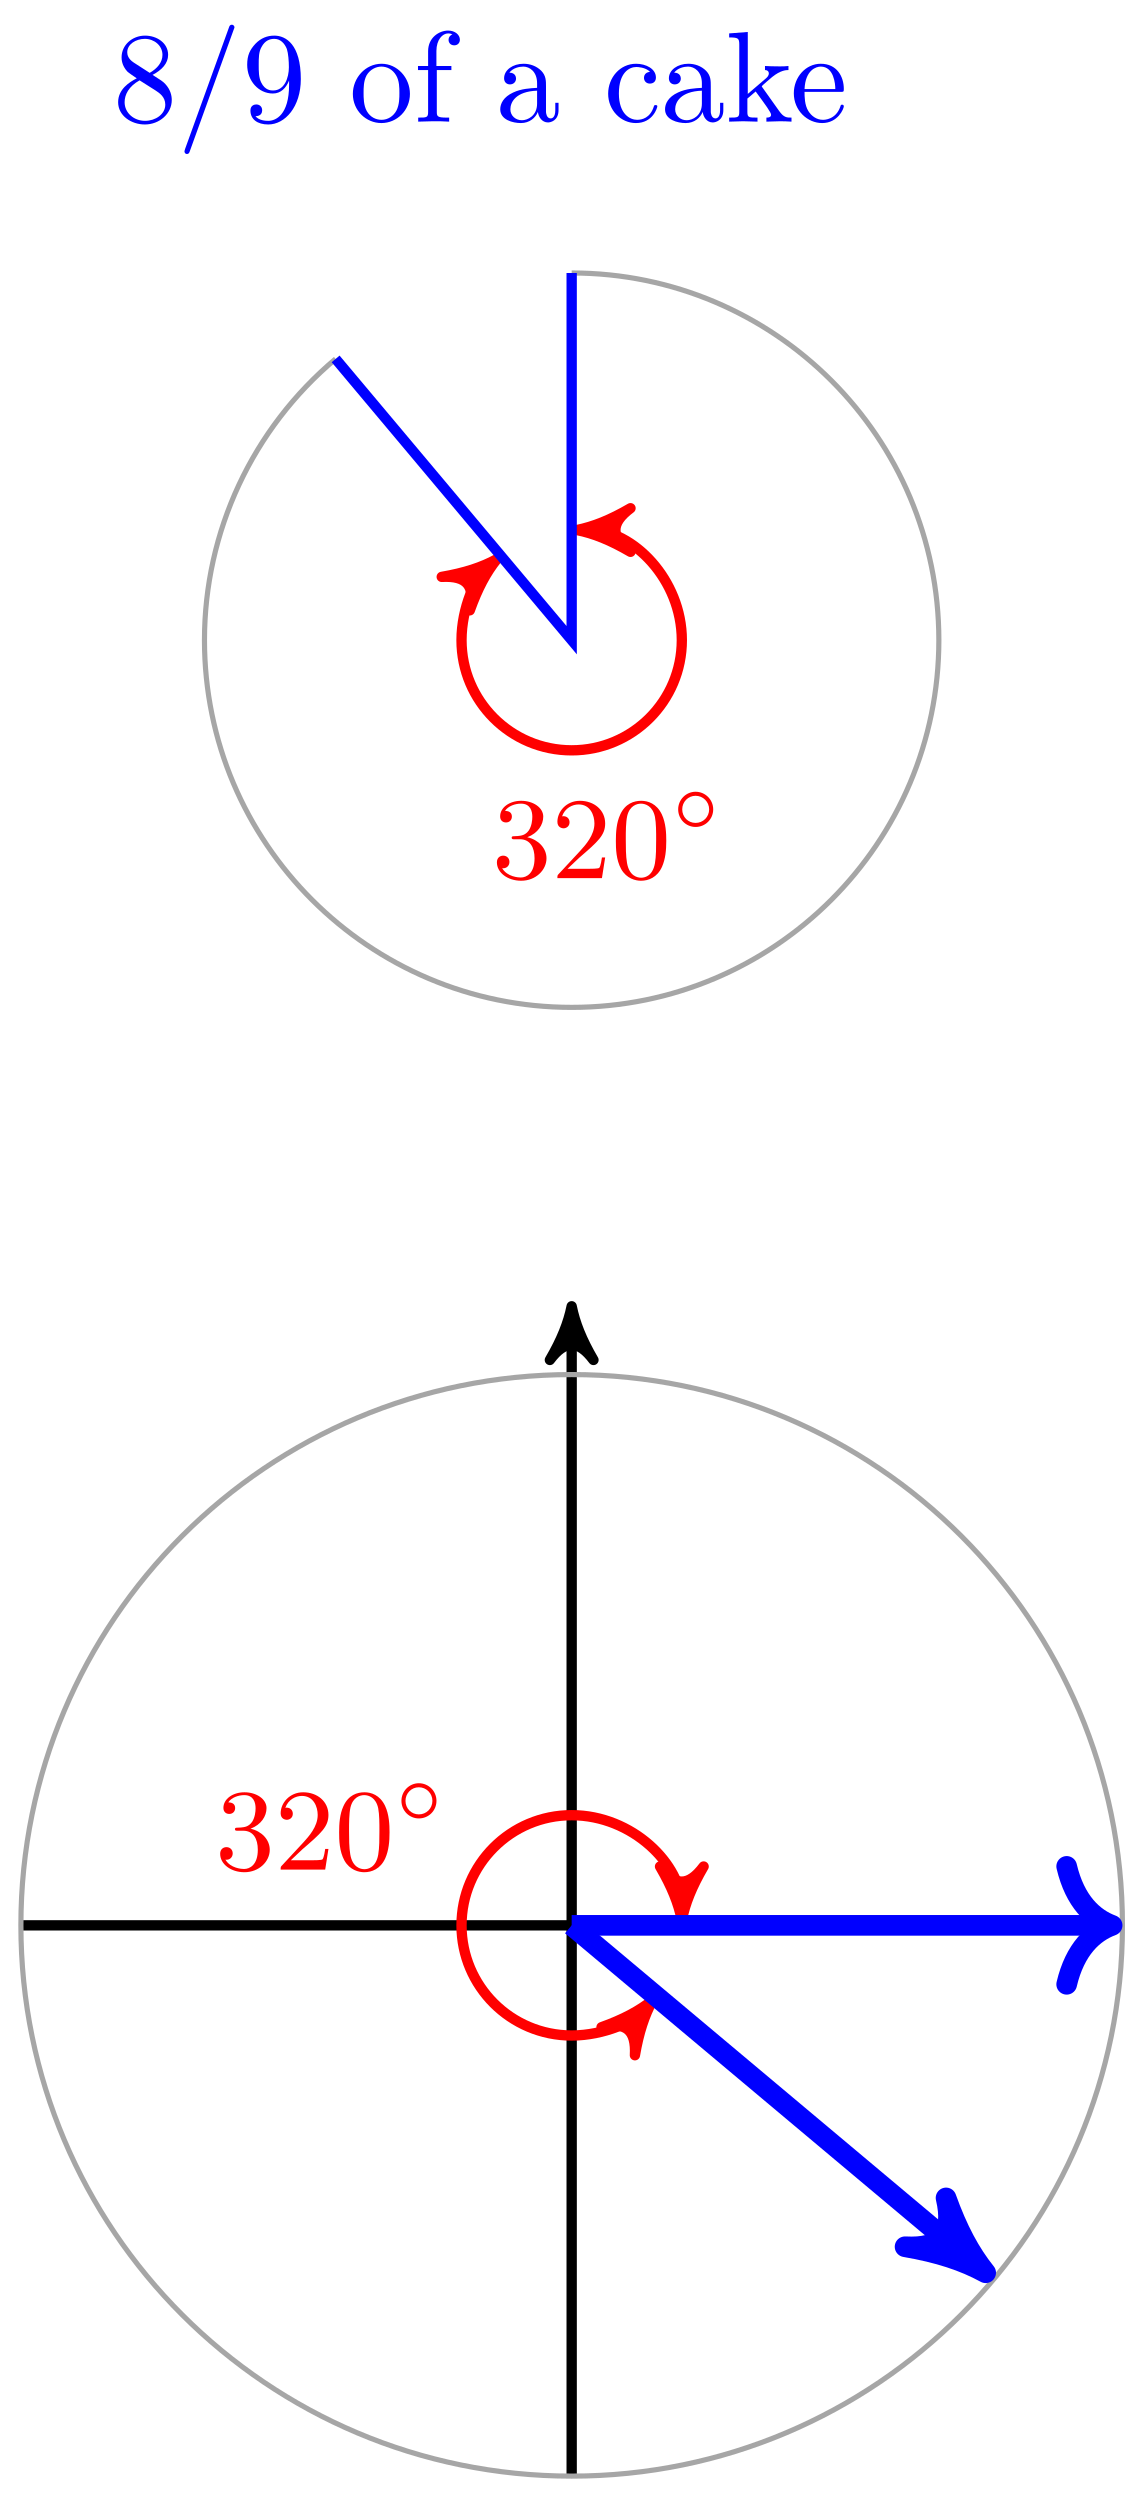
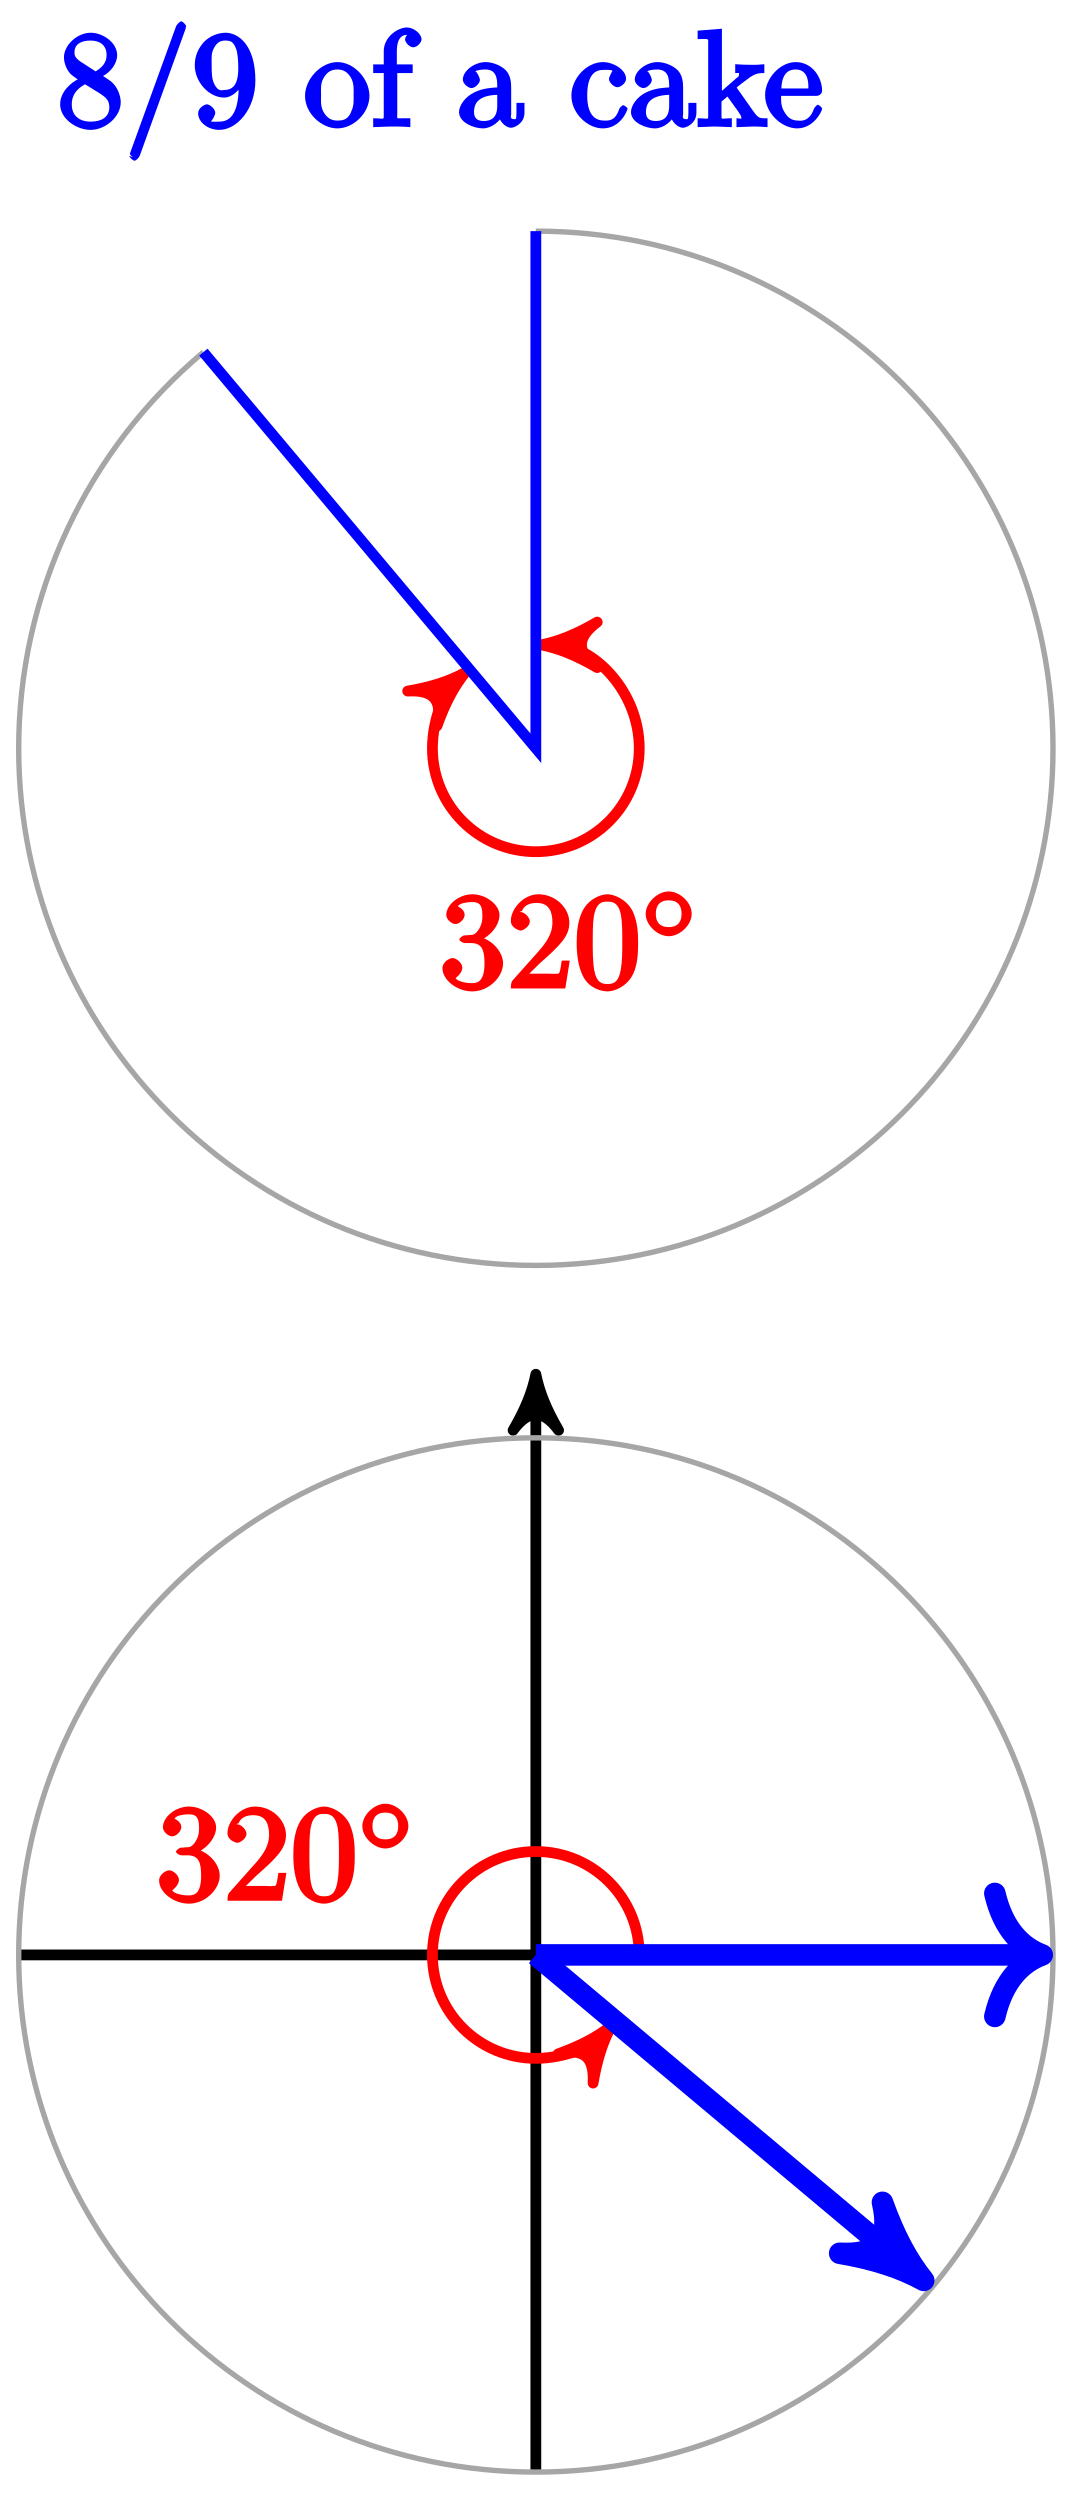
- <svg xmlns="http://www.w3.org/2000/svg" xmlns:xlink="http://www.w3.org/1999/xlink" width="88pt" height="193pt" viewBox="0 0 88 193" version="1.1">
+ <svg xmlns="http://www.w3.org/2000/svg" xmlns:xlink="http://www.w3.org/1999/xlink" width="80pt" height="185pt" viewBox="0 0 80 185" version="1.1">
  <defs>
    <g>
      <symbol overflow="visible" id="glyph0-0">
        <path style="stroke:none;" d="" />
      </symbol>
      <symbol overflow="visible" id="glyph0-1">
-         <path style="stroke:none;" d="M 2.734 -3.156 C 3.562 -3.469 3.969 -4.125 3.969 -4.75 C 3.969 -5.438 3.203 -5.969 2.266 -5.969 C 1.344 -5.969 0.641 -5.438 0.641 -4.766 C 0.641 -4.469 0.828 -4.297 1.094 -4.297 C 1.359 -4.297 1.547 -4.484 1.547 -4.75 C 1.547 -5.062 1.328 -5.188 1.016 -5.188 C 1.25 -5.562 1.797 -5.75 2.25 -5.75 C 2.984 -5.75 3.125 -5.156 3.125 -4.734 C 3.125 -4.469 3.078 -4.031 2.859 -3.688 C 2.578 -3.297 2.266 -3.281 2 -3.25 C 1.781 -3.234 1.766 -3.234 1.688 -3.234 C 1.609 -3.234 1.531 -3.219 1.531 -3.125 C 1.531 -3 1.609 -3 1.766 -3 L 2.172 -3 C 2.953 -3 3.297 -2.375 3.297 -1.531 C 3.297 -0.375 2.688 -0.047 2.234 -0.047 C 2.062 -0.047 1.188 -0.094 0.797 -0.766 C 1.109 -0.719 1.359 -0.938 1.359 -1.25 C 1.359 -1.547 1.141 -1.734 0.875 -1.734 C 0.656 -1.734 0.391 -1.594 0.391 -1.219 C 0.391 -0.422 1.219 0.203 2.266 0.203 C 3.375 0.203 4.219 -0.609 4.219 -1.531 C 4.219 -2.312 3.594 -2.969 2.734 -3.156 Z M 2.734 -3.156 " />
+         <path style="stroke:none;" d="M 2.891 -3.516 C 3.703 -3.781 4.453 -4.641 4.453 -5.422 C 4.453 -6.234 3.406 -6.969 2.453 -6.969 C 1.453 -6.969 0.516 -6.203 0.516 -5.438 C 0.516 -5.109 0.906 -4.766 1.203 -4.766 C 1.5 -4.766 1.875 -5.141 1.875 -5.438 C 1.875 -5.938 1.234 -6.094 1.391 -6.094 C 1.516 -6.312 2.047 -6.391 2.406 -6.391 C 2.828 -6.391 3.188 -6.328 3.188 -5.438 C 3.188 -5.312 3.219 -4.859 2.953 -4.422 C 2.656 -3.938 2.453 -3.953 2.203 -3.953 C 2.125 -3.938 1.891 -3.922 1.812 -3.922 C 1.734 -3.906 1.484 -3.734 1.484 -3.625 C 1.484 -3.516 1.734 -3.359 1.906 -3.359 L 2.344 -3.359 C 3.156 -3.359 3.344 -2.844 3.344 -1.859 C 3.344 -0.516 2.844 -0.391 2.406 -0.391 C 1.969 -0.391 1.344 -0.516 1.203 -0.766 C 1.219 -0.766 1.703 -1.141 1.703 -1.531 C 1.703 -1.891 1.266 -2.25 0.984 -2.25 C 0.734 -2.25 0.234 -1.938 0.234 -1.5 C 0.234 -0.594 1.344 0.219 2.438 0.219 C 3.656 0.219 4.719 -0.844 4.719 -1.859 C 4.719 -2.688 3.922 -3.625 2.891 -3.844 Z M 2.891 -3.516 " />
      </symbol>
      <symbol overflow="visible" id="glyph0-2">
-         <path style="stroke:none;" d="M 4.141 -1.594 L 3.891 -1.594 C 3.875 -1.469 3.797 -0.938 3.688 -0.797 C 3.625 -0.719 3.016 -0.719 2.828 -0.719 L 1.234 -0.719 L 2.125 -1.562 C 3.594 -2.828 4.141 -3.312 4.141 -4.219 C 4.141 -5.25 3.297 -5.969 2.188 -5.969 C 1.156 -5.969 0.453 -5.156 0.453 -4.344 C 0.453 -3.891 0.844 -3.844 0.922 -3.844 C 1.125 -3.844 1.391 -3.984 1.391 -4.312 C 1.391 -4.578 1.203 -4.781 0.922 -4.781 C 0.875 -4.781 0.859 -4.781 0.812 -4.766 C 1.031 -5.406 1.609 -5.688 2.094 -5.688 C 3 -5.688 3.312 -4.844 3.312 -4.219 C 3.312 -3.312 2.625 -2.562 2.203 -2.094 L 0.562 -0.328 C 0.453 -0.219 0.453 -0.203 0.453 0 L 3.891 0 Z M 4.141 -1.594 " />
+         <path style="stroke:none;" d="M 1.391 -0.812 L 2.438 -1.844 C 4 -3.219 4.641 -3.875 4.641 -4.859 C 4.641 -6 3.578 -6.969 2.359 -6.969 C 1.234 -6.969 0.312 -5.875 0.312 -5 C 0.312 -4.438 1 -4.281 1.031 -4.281 C 1.203 -4.281 1.719 -4.562 1.719 -4.969 C 1.719 -5.219 1.359 -5.656 1.016 -5.656 C 0.938 -5.656 0.922 -5.656 1.141 -5.734 C 1.281 -6.125 1.656 -6.328 2.234 -6.328 C 3.141 -6.328 3.391 -5.688 3.391 -4.859 C 3.391 -4.062 2.938 -3.406 2.391 -2.781 L 0.484 -0.641 C 0.375 -0.531 0.312 -0.406 0.312 0 L 4.344 0 L 4.672 -2.062 L 4.078 -2.062 C 4 -1.594 3.984 -1.281 3.875 -1.125 C 3.812 -1.047 3.281 -1.094 3.062 -1.094 L 1.266 -1.094 Z M 1.391 -0.812 " />
      </symbol>
      <symbol overflow="visible" id="glyph0-3">
-         <path style="stroke:none;" d="M 4.25 -2.875 C 4.25 -3.469 4.219 -4.25 3.906 -4.922 C 3.5 -5.766 2.828 -5.969 2.312 -5.969 C 1.766 -5.969 1.078 -5.766 0.688 -4.891 C 0.406 -4.281 0.359 -3.547 0.359 -2.875 C 0.359 -2.281 0.375 -1.422 0.766 -0.703 C 1.188 0.047 1.891 0.203 2.297 0.203 C 2.875 0.203 3.547 -0.047 3.922 -0.875 C 4.188 -1.484 4.25 -2.156 4.25 -2.875 Z M 2.312 -0.031 C 2.031 -0.031 1.391 -0.156 1.219 -1.172 C 1.125 -1.688 1.125 -2.469 1.125 -2.984 C 1.125 -3.594 1.125 -4.297 1.234 -4.797 C 1.422 -5.594 1.984 -5.75 2.297 -5.75 C 2.641 -5.75 3.203 -5.562 3.375 -4.734 C 3.469 -4.25 3.469 -3.547 3.469 -2.984 C 3.469 -2.422 3.469 -1.672 3.375 -1.141 C 3.188 -0.109 2.531 -0.031 2.312 -0.031 Z M 2.312 -0.031 " />
+         <path style="stroke:none;" d="M 4.75 -3.344 C 4.75 -4.141 4.703 -4.938 4.359 -5.688 C 3.891 -6.641 2.906 -6.969 2.5 -6.969 C 1.891 -6.969 0.984 -6.547 0.578 -5.609 C 0.266 -4.922 0.203 -4.141 0.203 -3.344 C 0.203 -2.609 0.297 -1.594 0.703 -0.844 C 1.141 -0.031 2 0.219 2.484 0.219 C 3.016 0.219 3.953 -0.156 4.391 -1.094 C 4.703 -1.781 4.75 -2.562 4.75 -3.344 Z M 2.484 -0.328 C 2.094 -0.328 1.672 -0.406 1.5 -1.359 C 1.391 -1.969 1.391 -2.875 1.391 -3.469 C 1.391 -4.109 1.391 -4.766 1.469 -5.297 C 1.656 -6.484 2.234 -6.422 2.484 -6.422 C 2.812 -6.422 3.297 -6.406 3.484 -5.406 C 3.578 -4.859 3.578 -4.094 3.578 -3.469 C 3.578 -2.719 3.578 -2.047 3.469 -1.406 C 3.312 -0.453 2.938 -0.328 2.484 -0.328 Z M 2.484 -0.328 " />
      </symbol>
      <symbol overflow="visible" id="glyph1-0">
        <path style="stroke:none;" d="" />
      </symbol>
      <symbol overflow="visible" id="glyph1-1">
-         <path style="stroke:none;" d="M 3.266 -1.5 C 3.266 -2.25 2.656 -2.859 1.906 -2.859 C 1.172 -2.859 0.562 -2.25 0.562 -1.5 C 0.562 -0.734 1.172 -0.141 1.906 -0.141 C 2.656 -0.141 3.266 -0.734 3.266 -1.5 Z M 1.906 -0.453 C 1.328 -0.453 0.875 -0.906 0.875 -1.5 C 0.875 -2.078 1.328 -2.547 1.906 -2.547 C 2.484 -2.547 2.953 -2.078 2.953 -1.5 C 2.953 -0.906 2.484 -0.453 1.906 -0.453 Z M 1.906 -0.453 " />
+         <path style="stroke:none;" d="M 3.734 -1.906 C 3.734 -2.75 2.859 -3.562 2.031 -3.562 C 1.203 -3.562 0.328 -2.719 0.328 -1.906 C 0.328 -1.062 1.219 -0.25 2.031 -0.25 C 2.875 -0.25 3.734 -1.094 3.734 -1.906 Z M 2.031 -0.922 C 1.375 -0.922 1.078 -1.281 1.078 -1.906 C 1.078 -2.547 1.391 -2.906 2.031 -2.906 C 2.688 -2.906 2.984 -2.531 2.984 -1.906 C 2.984 -1.266 2.672 -0.922 2.031 -0.922 Z M 2.031 -0.922 " />
      </symbol>
      <symbol overflow="visible" id="glyph2-0">
        <path style="stroke:none;" d="" />
      </symbol>
      <symbol overflow="visible" id="glyph2-1">
-         <path style="stroke:none;" d="M 4.562 -1.672 C 4.562 -2.031 4.453 -2.484 4.062 -2.906 C 3.875 -3.109 3.719 -3.203 3.078 -3.609 C 3.797 -3.984 4.281 -4.5 4.281 -5.156 C 4.281 -6.078 3.406 -6.641 2.5 -6.641 C 1.5 -6.641 0.688 -5.906 0.688 -4.969 C 0.688 -4.797 0.703 -4.344 1.125 -3.875 C 1.234 -3.766 1.609 -3.516 1.859 -3.344 C 1.281 -3.047 0.422 -2.5 0.422 -1.5 C 0.422 -0.453 1.438 0.219 2.484 0.219 C 3.609 0.219 4.562 -0.609 4.562 -1.672 Z M 3.844 -5.156 C 3.844 -4.578 3.453 -4.109 2.859 -3.766 L 1.625 -4.562 C 1.172 -4.859 1.125 -5.188 1.125 -5.359 C 1.125 -5.969 1.781 -6.391 2.484 -6.391 C 3.203 -6.391 3.844 -5.875 3.844 -5.156 Z M 4.062 -1.312 C 4.062 -0.578 3.312 -0.062 2.5 -0.062 C 1.641 -0.062 0.922 -0.672 0.922 -1.5 C 0.922 -2.078 1.234 -2.719 2.078 -3.188 L 3.312 -2.406 C 3.594 -2.219 4.062 -1.922 4.062 -1.312 Z M 4.062 -1.312 " />
+         <path style="stroke:none;" d="M 4.719 -1.828 C 4.719 -2.188 4.562 -2.766 4.188 -3.188 C 4 -3.391 3.844 -3.484 3.406 -3.766 C 3.922 -4.031 4.453 -4.656 4.453 -5.312 C 4.453 -6.234 3.406 -6.969 2.5 -6.969 C 1.5 -6.969 0.516 -6.062 0.516 -5.141 C 0.516 -4.953 0.578 -4.391 1 -3.922 C 1.109 -3.812 1.469 -3.562 1.531 -3.516 C 1.141 -3.328 0.234 -2.656 0.234 -1.672 C 0.234 -0.609 1.438 0.219 2.484 0.219 C 3.609 0.219 4.719 -0.766 4.719 -1.828 Z M 3.672 -5.312 C 3.672 -4.75 3.328 -4.391 2.859 -4.109 L 1.75 -4.828 C 1.281 -5.141 1.297 -5.359 1.297 -5.516 C 1.297 -6.125 1.781 -6.391 2.484 -6.391 C 3.203 -6.391 3.672 -6.031 3.672 -5.312 Z M 3.875 -1.469 C 3.875 -0.734 3.312 -0.391 2.5 -0.391 C 1.641 -0.391 1.094 -0.844 1.094 -1.672 C 1.094 -2.25 1.359 -2.766 2.078 -3.156 L 3.188 -2.469 C 3.453 -2.266 3.875 -2.078 3.875 -1.469 Z M 3.875 -1.469 " />
      </symbol>
      <symbol overflow="visible" id="glyph2-2">
-         <path style="stroke:none;" d="M 4.422 -7.281 C 4.422 -7.391 4.328 -7.484 4.219 -7.484 C 4.078 -7.484 4.031 -7.375 4 -7.281 L 0.609 2.109 C 0.562 2.25 0.562 2.297 0.562 2.297 C 0.562 2.406 0.641 2.5 0.75 2.5 C 0.891 2.5 0.938 2.391 0.969 2.297 L 4.359 -7.094 C 4.422 -7.234 4.422 -7.281 4.422 -7.281 Z M 4.422 -7.281 " />
+         <path style="stroke:none;" d="M 4.578 -7.438 C 4.578 -7.547 4.328 -7.812 4.219 -7.812 C 4.078 -7.812 3.859 -7.531 3.828 -7.438 L 0.422 1.953 C 0.375 2.078 0.672 2.25 0.672 2.25 L 0.375 2.141 C 0.375 2.25 0.641 2.5 0.75 2.5 C 0.891 2.5 1.109 2.234 1.141 2.141 L 4.531 -7.25 C 4.578 -7.391 4.531 -7.328 4.531 -7.328 Z M 4.578 -7.438 " />
      </symbol>
      <symbol overflow="visible" id="glyph2-3">
-         <path style="stroke:none;" d="M 4.562 -3.281 C 4.562 -5.969 3.406 -6.641 2.516 -6.641 C 1.969 -6.641 1.484 -6.453 1.062 -6.016 C 0.641 -5.562 0.422 -5.141 0.422 -4.391 C 0.422 -3.156 1.297 -2.172 2.406 -2.172 C 3.016 -2.172 3.422 -2.594 3.656 -3.172 L 3.656 -2.844 C 3.656 -0.516 2.625 -0.062 2.047 -0.062 C 1.875 -0.062 1.328 -0.078 1.062 -0.422 C 1.5 -0.422 1.578 -0.703 1.578 -0.875 C 1.578 -1.188 1.344 -1.328 1.125 -1.328 C 0.969 -1.328 0.672 -1.25 0.672 -0.859 C 0.672 -0.188 1.203 0.219 2.047 0.219 C 3.344 0.219 4.562 -1.141 4.562 -3.281 Z M 3.641 -4.203 C 3.641 -3.375 3.297 -2.406 2.422 -2.406 C 2.266 -2.406 1.797 -2.406 1.5 -3.031 C 1.312 -3.406 1.312 -3.891 1.312 -4.391 C 1.312 -4.922 1.312 -5.391 1.531 -5.766 C 1.797 -6.266 2.172 -6.391 2.516 -6.391 C 2.984 -6.391 3.312 -6.047 3.484 -5.609 C 3.594 -5.281 3.641 -4.656 3.641 -4.203 Z M 3.641 -4.203 " />
+         <path style="stroke:none;" d="M 4.719 -3.438 C 4.719 -6.125 3.406 -6.969 2.516 -6.969 C 1.969 -6.969 1.359 -6.734 0.922 -6.297 C 0.516 -5.844 0.234 -5.297 0.234 -4.562 C 0.234 -3.312 1.297 -2.172 2.406 -2.172 C 3.016 -2.172 3.594 -2.75 3.828 -3.328 L 3.484 -3.328 L 3.484 -3.016 C 3.484 -0.672 2.625 -0.391 2.047 -0.391 C 1.875 -0.391 1.453 -0.359 1.422 -0.422 C 1.5 -0.422 1.75 -0.875 1.75 -1.031 C 1.75 -1.344 1.344 -1.672 1.125 -1.672 C 0.969 -1.672 0.484 -1.406 0.484 -1.016 C 0.484 -0.344 1.203 0.219 2.047 0.219 C 3.344 0.219 4.719 -1.297 4.719 -3.438 Z M 3.453 -4.359 C 3.453 -3.531 3.297 -2.734 2.422 -2.734 C 2.266 -2.734 1.969 -2.562 1.672 -3.188 C 1.484 -3.562 1.484 -4.062 1.484 -4.547 C 1.484 -5.078 1.438 -5.438 1.641 -5.812 C 1.906 -6.312 2.172 -6.391 2.516 -6.391 C 2.984 -6.391 3.125 -6.203 3.297 -5.766 C 3.422 -5.438 3.453 -4.812 3.453 -4.359 Z M 3.453 -4.359 " />
      </symbol>
      <symbol overflow="visible" id="glyph2-4">
-         <path style="stroke:none;" d="M 4.688 -2.141 C 4.688 -3.406 3.703 -4.469 2.5 -4.469 C 1.25 -4.469 0.281 -3.375 0.281 -2.141 C 0.281 -0.844 1.312 0.109 2.484 0.109 C 3.688 0.109 4.688 -0.875 4.688 -2.141 Z M 3.875 -2.219 C 3.875 -1.859 3.875 -1.312 3.656 -0.875 C 3.422 -0.422 2.984 -0.141 2.5 -0.141 C 2.062 -0.141 1.625 -0.344 1.359 -0.812 C 1.109 -1.25 1.109 -1.859 1.109 -2.219 C 1.109 -2.609 1.109 -3.141 1.344 -3.578 C 1.609 -4.031 2.078 -4.25 2.484 -4.25 C 2.922 -4.25 3.344 -4.031 3.609 -3.594 C 3.875 -3.172 3.875 -2.594 3.875 -2.219 Z M 3.875 -2.219 " />
+         <path style="stroke:none;" d="M 4.859 -2.297 C 4.859 -3.562 3.703 -4.797 2.5 -4.797 C 1.25 -4.797 0.094 -3.531 0.094 -2.297 C 0.094 -1 1.312 0.109 2.484 0.109 C 3.688 0.109 4.859 -1.031 4.859 -2.297 Z M 3.688 -2.375 C 3.688 -2.016 3.734 -1.594 3.516 -1.156 L 3.469 -1.031 C 3.25 -0.594 2.984 -0.469 2.5 -0.469 C 2.062 -0.469 1.75 -0.625 1.469 -1.094 C 1.219 -1.531 1.281 -2.016 1.281 -2.375 C 1.281 -2.766 1.219 -3.188 1.469 -3.625 C 1.734 -4.094 2.078 -4.25 2.484 -4.25 C 2.922 -4.25 3.219 -4.078 3.484 -3.656 C 3.734 -3.219 3.688 -2.75 3.688 -2.375 Z M 3.688 -2.375 " />
      </symbol>
      <symbol overflow="visible" id="glyph2-5">
-         <path style="stroke:none;" d="M 3.562 -6.328 C 3.562 -6.703 3.188 -7.031 2.656 -7.031 C 1.969 -7.031 1.109 -6.5 1.109 -5.438 L 1.109 -4.297 L 0.328 -4.297 L 0.328 -3.984 L 1.109 -3.984 L 1.109 -0.75 C 1.109 -0.312 1 -0.312 0.344 -0.312 L 0.344 0 L 1.469 -0.031 C 1.875 -0.031 2.344 -0.031 2.734 0 L 2.734 -0.312 L 2.531 -0.312 C 1.797 -0.312 1.781 -0.422 1.781 -0.781 L 1.781 -3.984 L 2.906 -3.984 L 2.906 -4.297 L 1.75 -4.297 L 1.75 -5.453 C 1.75 -6.328 2.219 -6.812 2.656 -6.812 C 2.688 -6.812 2.844 -6.812 2.984 -6.734 C 2.875 -6.703 2.688 -6.562 2.688 -6.312 C 2.688 -6.094 2.844 -5.891 3.125 -5.891 C 3.406 -5.891 3.562 -6.094 3.562 -6.328 Z M 3.562 -6.328 " />
+         <path style="stroke:none;" d="M 3.734 -6.484 C 3.734 -6.859 3.188 -7.359 2.656 -7.359 C 1.969 -7.359 0.938 -6.656 0.938 -5.609 L 0.938 -4.625 L 0.156 -4.625 L 0.156 -3.984 L 0.938 -3.984 L 0.938 -0.922 C 0.938 -0.469 1 -0.641 0.156 -0.641 L 0.156 0.016 L 1.469 -0.031 C 1.875 -0.031 2.344 -0.031 2.906 0.016 L 2.906 -0.641 L 2.531 -0.641 C 1.797 -0.641 1.938 -0.578 1.938 -0.938 L 1.938 -3.984 L 3.078 -3.984 L 3.078 -4.625 L 1.906 -4.625 L 1.906 -5.609 C 1.906 -6.484 2.219 -6.812 2.656 -6.812 C 2.688 -6.812 2.844 -6.812 2.984 -6.734 L 2.984 -7.062 C 2.875 -7.031 2.516 -6.734 2.516 -6.484 C 2.516 -6.25 2.844 -5.891 3.125 -5.891 C 3.406 -5.891 3.734 -6.25 3.734 -6.484 Z M 3.734 -6.484 " />
      </symbol>
      <symbol overflow="visible" id="glyph2-6">
-         <path style="stroke:none;" d="M 4.812 -0.891 L 4.812 -1.453 L 4.562 -1.453 L 4.562 -0.891 C 4.562 -0.312 4.312 -0.25 4.203 -0.25 C 3.875 -0.25 3.844 -0.703 3.844 -0.75 L 3.844 -2.734 C 3.844 -3.156 3.844 -3.547 3.484 -3.922 C 3.094 -4.312 2.594 -4.469 2.109 -4.469 C 1.297 -4.469 0.609 -4 0.609 -3.344 C 0.609 -3.047 0.812 -2.875 1.062 -2.875 C 1.344 -2.875 1.531 -3.078 1.531 -3.328 C 1.531 -3.453 1.469 -3.781 1.016 -3.781 C 1.281 -4.141 1.781 -4.25 2.094 -4.25 C 2.578 -4.25 3.156 -3.859 3.156 -2.969 L 3.156 -2.609 C 2.641 -2.578 1.938 -2.547 1.312 -2.25 C 0.562 -1.906 0.312 -1.391 0.312 -0.953 C 0.312 -0.141 1.281 0.109 1.906 0.109 C 2.578 0.109 3.031 -0.297 3.219 -0.75 C 3.266 -0.359 3.531 0.062 4 0.062 C 4.203 0.062 4.812 -0.078 4.812 -0.891 Z M 3.156 -1.391 C 3.156 -0.453 2.438 -0.109 1.984 -0.109 C 1.5 -0.109 1.094 -0.453 1.094 -0.953 C 1.094 -1.5 1.5 -2.328 3.156 -2.391 Z M 3.156 -1.391 " />
+         <path style="stroke:none;" d="M 4.984 -1.047 L 4.984 -1.781 L 4.391 -1.781 L 4.391 -1.047 C 4.391 -0.469 4.312 -0.578 4.203 -0.578 C 3.875 -0.578 4 -0.859 4 -0.906 L 4 -2.906 C 4 -3.312 3.953 -3.828 3.594 -4.203 C 3.203 -4.578 2.594 -4.797 2.109 -4.797 C 1.297 -4.797 0.422 -4.156 0.422 -3.5 C 0.422 -3.203 0.812 -2.875 1.062 -2.875 C 1.344 -2.875 1.688 -3.234 1.688 -3.484 C 1.688 -3.609 1.469 -4.109 1.344 -4.109 C 1.406 -4.188 1.781 -4.25 2.094 -4.25 C 2.578 -4.25 2.969 -4.016 2.969 -3.125 L 2.969 -2.922 C 2.641 -2.906 1.938 -2.875 1.312 -2.578 C 0.562 -2.234 0.141 -1.547 0.141 -1.109 C 0.141 -0.297 1.281 0.109 1.906 0.109 C 2.578 0.109 3.203 -0.453 3.391 -0.922 L 3.047 -0.922 C 3.078 -0.516 3.531 0.062 4 0.062 C 4.203 0.062 4.984 -0.234 4.984 -1.047 Z M 2.969 -1.562 C 2.969 -0.609 2.438 -0.438 1.984 -0.438 C 1.5 -0.438 1.25 -0.625 1.25 -1.109 C 1.25 -1.672 1.5 -2.328 2.969 -2.375 Z M 2.969 -1.562 " />
      </symbol>
      <symbol overflow="visible" id="glyph2-7">
-         <path style="stroke:none;" d="M 4.141 -1.188 C 4.141 -1.281 4.031 -1.281 4 -1.281 C 3.922 -1.281 3.891 -1.25 3.875 -1.188 C 3.594 -0.266 2.938 -0.141 2.578 -0.141 C 2.047 -0.141 1.172 -0.562 1.172 -2.172 C 1.172 -3.797 1.984 -4.219 2.516 -4.219 C 2.609 -4.219 3.234 -4.203 3.578 -3.844 C 3.172 -3.812 3.109 -3.516 3.109 -3.391 C 3.109 -3.125 3.297 -2.938 3.562 -2.938 C 3.828 -2.938 4.031 -3.094 4.031 -3.406 C 4.031 -4.078 3.266 -4.469 2.5 -4.469 C 1.25 -4.469 0.344 -3.391 0.344 -2.156 C 0.344 -0.875 1.328 0.109 2.484 0.109 C 3.812 0.109 4.141 -1.094 4.141 -1.188 Z M 4.141 -1.188 " />
+         <path style="stroke:none;" d="M 4.312 -1.344 C 4.312 -1.453 4.031 -1.609 4 -1.609 C 3.922 -1.609 3.719 -1.406 3.703 -1.344 C 3.406 -0.422 2.938 -0.469 2.578 -0.469 C 2.047 -0.469 1.328 -0.734 1.328 -2.328 C 1.328 -3.953 1.984 -4.219 2.516 -4.219 C 2.609 -4.219 3.094 -4.25 3.203 -4.156 C 3.172 -4.141 2.938 -3.672 2.938 -3.547 C 2.938 -3.297 3.297 -2.938 3.562 -2.938 C 3.828 -2.938 4.203 -3.266 4.203 -3.562 C 4.203 -4.234 3.266 -4.797 2.5 -4.797 C 1.25 -4.797 0.156 -3.547 0.156 -2.312 C 0.156 -1.031 1.328 0.109 2.484 0.109 C 3.812 0.109 4.312 -1.25 4.312 -1.344 Z M 4.312 -1.344 " />
      </symbol>
      <symbol overflow="visible" id="glyph2-8">
-         <path style="stroke:none;" d="M 5.094 0 L 5.094 -0.312 C 4.719 -0.312 4.5 -0.312 4.125 -0.844 L 2.859 -2.625 C 2.844 -2.641 2.797 -2.703 2.797 -2.734 C 2.797 -2.766 3.516 -3.375 3.609 -3.453 C 4.234 -3.953 4.656 -3.984 4.859 -3.984 L 4.859 -4.297 C 4.578 -4.266 4.453 -4.266 4.172 -4.266 C 3.812 -4.266 3.188 -4.281 3.047 -4.297 L 3.047 -3.984 C 3.234 -3.984 3.344 -3.875 3.344 -3.734 C 3.344 -3.531 3.203 -3.422 3.125 -3.344 L 1.719 -2.141 L 1.719 -6.922 L 0.281 -6.812 L 0.281 -6.5 C 0.984 -6.5 1.062 -6.438 1.062 -5.938 L 1.062 -0.75 C 1.062 -0.312 0.953 -0.312 0.281 -0.312 L 0.281 0 L 1.359 -0.031 L 2.469 0 L 2.469 -0.312 C 1.797 -0.312 1.688 -0.312 1.688 -0.75 L 1.688 -1.781 L 2.328 -2.328 C 3.094 -1.281 3.516 -0.719 3.516 -0.531 C 3.516 -0.344 3.344 -0.312 3.156 -0.312 L 3.156 0 L 4.234 -0.031 C 4.516 -0.031 4.812 -0.016 5.094 0 Z M 5.094 0 " />
+         <path style="stroke:none;" d="M 5.266 -0.156 L 5.266 -0.641 C 4.719 -0.641 4.625 -0.594 4.25 -1.109 L 2.984 -2.906 C 2.969 -2.922 2.969 -2.859 2.969 -2.891 C 2.969 -2.938 3.625 -3.422 3.734 -3.5 C 4.359 -4 4.656 -3.984 5.031 -3.984 L 5.031 -4.641 C 4.578 -4.594 4.453 -4.594 4.172 -4.594 C 3.812 -4.594 3.188 -4.609 2.875 -4.641 L 2.875 -3.984 C 3.234 -3.984 3.156 -4.031 3.156 -3.891 C 3.156 -3.703 3.078 -3.703 2.984 -3.625 L 1.891 -2.672 L 1.891 -7.266 L 0.094 -7.125 L 0.094 -6.5 C 0.984 -6.5 0.875 -6.594 0.875 -6.094 L 0.875 -0.922 C 0.875 -0.469 0.953 -0.641 0.094 -0.641 L 0.094 0.016 L 1.359 -0.031 L 2.625 0.016 L 2.625 -0.641 C 1.797 -0.641 1.859 -0.469 1.859 -0.922 L 1.859 -1.875 L 2.297 -2.25 C 2.953 -1.328 3.328 -0.875 3.328 -0.703 C 3.328 -0.516 3.344 -0.641 2.969 -0.641 L 2.969 0.016 L 4.234 -0.031 C 4.516 -0.031 4.812 -0.016 5.266 0.016 Z M 5.266 -0.156 " />
      </symbol>
      <symbol overflow="visible" id="glyph2-9">
-         <path style="stroke:none;" d="M 4.141 -1.188 C 4.141 -1.281 4.062 -1.312 4 -1.312 C 3.922 -1.312 3.891 -1.25 3.875 -1.172 C 3.531 -0.141 2.625 -0.141 2.531 -0.141 C 2.031 -0.141 1.641 -0.438 1.406 -0.812 C 1.109 -1.281 1.109 -1.938 1.109 -2.297 L 3.891 -2.297 C 4.109 -2.297 4.141 -2.297 4.141 -2.516 C 4.141 -3.5 3.594 -4.469 2.359 -4.469 C 1.203 -4.469 0.281 -3.438 0.281 -2.188 C 0.281 -0.859 1.328 0.109 2.469 0.109 C 3.688 0.109 4.141 -1 4.141 -1.188 Z M 3.484 -2.516 L 1.109 -2.516 C 1.172 -4 2.016 -4.25 2.359 -4.25 C 3.375 -4.25 3.484 -2.906 3.484 -2.516 Z M 3.484 -2.516 " />
+         <path style="stroke:none;" d="M 4.312 -1.344 C 4.312 -1.453 4.062 -1.641 4 -1.641 C 3.922 -1.641 3.719 -1.406 3.703 -1.328 C 3.344 -0.297 2.625 -0.469 2.531 -0.469 C 2.031 -0.469 1.75 -0.719 1.531 -1.094 C 1.219 -1.562 1.281 -2.109 1.281 -2.297 L 3.891 -2.297 C 4.109 -2.297 4.312 -2.469 4.312 -2.672 C 4.312 -3.656 3.594 -4.797 2.359 -4.797 C 1.203 -4.797 0.094 -3.594 0.094 -2.359 C 0.094 -1.016 1.328 0.109 2.469 0.109 C 3.688 0.109 4.312 -1.156 4.312 -1.344 Z M 3.484 -2.844 L 1.297 -2.844 C 1.344 -4.156 2.016 -4.25 2.359 -4.25 C 3.375 -4.25 3.297 -3.062 3.297 -2.844 Z M 3.484 -2.844 " />
      </symbol>
    </g>
  </defs>
  <g id="surface1">
-     <path style="fill:none;stroke-width:0.797;stroke-linecap:butt;stroke-linejoin:miter;stroke:rgb(100%,0%,0%);stroke-opacity:1;stroke-miterlimit:10;" d="M 1.434 8.503 C 4.696 8.503 8.505 4.698 8.505 -0.001 C 8.505 -4.696 4.696 -8.505 0.001 -8.505 C -4.698 -8.505 -8.503 -4.696 -8.503 -0.001 C -8.503 2.514 -7.394 4.897 -6.566 5.592 " transform="matrix(1,0,0,-1.00002,44.132,49.42073)" />
-     <path style="fill-rule:nonzero;fill:rgb(100%,0%,0%);fill-opacity:1;stroke-width:0.797;stroke-linecap:butt;stroke-linejoin:round;stroke:rgb(100%,0%,0%);stroke-opacity:1;stroke-miterlimit:10;" d="M 1.035 0.002 C -0.258 0.259 -1.554 0.779 -3.109 1.685 C -1.554 0.517 -1.554 -0.518 -3.109 -1.682 C -1.554 -0.776 -0.258 -0.26 1.035 0.002 Z M 1.035 0.002 " transform="matrix(-1,0,0,1.00002,45.5666,40.91644)" />
-     <path style="fill-rule:nonzero;fill:rgb(100%,0%,0%);fill-opacity:1;stroke-width:0.797;stroke-linecap:butt;stroke-linejoin:round;stroke:rgb(100%,0%,0%);stroke-opacity:1;stroke-miterlimit:10;" d="M 1.034 -0.001 C -0.258 0.258 -1.555 0.779 -3.109 1.686 C -1.554 0.519 -1.552 -0.518 -3.108 -1.686 C -1.554 -0.776 -0.258 -0.258 1.034 -0.001 Z M 1.034 -0.001 " transform="matrix(0.76605,-0.642743,-0.64273,-0.766065,37.56665,43.82823)" />
+     <path style="fill:none;stroke-width:0.797;stroke-linecap:butt;stroke-linejoin:miter;stroke:rgb(100%,0%,0%);stroke-opacity:1;stroke-miterlimit:10;" d="M 1.434 7.655 C 4.227 7.655 7.652 4.226 7.652 -0.001 C 7.652 -4.228 4.227 -7.653 0 -7.653 C -4.226 -7.653 -7.652 -4.228 -7.652 -0.001 C -7.652 2.261 -6.652 4.409 -6.019 4.94 " transform="matrix(1.00005,0,0,-1,39.65208,55.374)" />
+     <path style="fill-rule:nonzero;fill:rgb(100%,0%,0%);fill-opacity:1;stroke-width:0.797;stroke-linecap:butt;stroke-linejoin:round;stroke:rgb(100%,0%,0%);stroke-opacity:1;stroke-miterlimit:10;" d="M 1.036 -0.002 C -0.261 0.26 -1.554 0.776 -3.108 1.682 C -1.554 0.518 -1.554 -0.517 -3.108 -1.685 C -1.554 -0.779 -0.261 -0.259 1.036 -0.002 Z M 1.036 -0.002 " transform="matrix(-1.00005,0,0,1,41.08675,47.72036)" />
+     <path style="fill-rule:nonzero;fill:rgb(100%,0%,0%);fill-opacity:1;stroke-width:0.797;stroke-linecap:butt;stroke-linejoin:round;stroke:rgb(100%,0%,0%);stroke-opacity:1;stroke-miterlimit:10;" d="M 1.036 0.002 C -0.259 0.257 -1.555 0.779 -3.109 1.685 C -1.554 0.518 -1.552 -0.519 -3.106 -1.683 C -1.555 -0.777 -0.258 -0.258 1.036 0.002 Z M 1.036 0.002 " transform="matrix(0.766088,-0.64273,-0.642762,-0.76605,33.63312,50.4331)" />
    <g style="fill:rgb(100%,0%,0%);fill-opacity:1;">
-       <use xlink:href="#glyph0-1" x="37.97" y="67.791" />
-       <use xlink:href="#glyph0-2" x="42.578" y="67.791" />
-       <use xlink:href="#glyph0-3" x="47.186" y="67.791" />
+       <use xlink:href="#glyph0-1" x="32.508" y="73.145" />
+       <use xlink:href="#glyph0-2" x="37.489" y="73.145" />
+       <use xlink:href="#glyph0-3" x="42.471" y="73.145" />
    </g>
    <g style="fill:rgb(100%,0%,0%);fill-opacity:1;">
-       <use xlink:href="#glyph1-1" x="51.793" y="63.982" />
+       <use xlink:href="#glyph1-1" x="47.452" y="69.529" />
    </g>
-     <path style="fill:none;stroke-width:0.399;stroke-linecap:butt;stroke-linejoin:miter;stroke:rgb(64.999%,64.999%,64.999%);stroke-opacity:1;stroke-miterlimit:10;" d="M 0.001 28.346 C 15.657 28.346 28.348 15.655 28.348 -0.001 C 28.348 -15.657 15.657 -28.348 0.001 -28.348 C -15.655 -28.348 -28.347 -15.657 -28.347 -0.001 C -28.347 8.378 -24.64 16.331 -18.222 21.713 " transform="matrix(1,0,0,-1.00002,44.132,49.42073)" />
-     <path style="fill:none;stroke-width:0.797;stroke-linecap:butt;stroke-linejoin:miter;stroke:rgb(0%,0%,100%);stroke-opacity:1;stroke-miterlimit:10;" d="M 0.001 28.346 L 0.001 -0.001 L -18.222 21.713 " transform="matrix(1,0,0,-1.00002,44.132,49.42073)" />
-     <path style="fill:none;stroke-width:0.797;stroke-linecap:butt;stroke-linejoin:miter;stroke:rgb(0%,0%,0%);stroke-opacity:1;stroke-miterlimit:10;" d="M 0.001 -141.733 L 0.001 -52.457 " transform="matrix(1,0,0,-1.00002,44.132,49.42073)" />
-     <path style="fill-rule:nonzero;fill:rgb(0%,0%,0%);fill-opacity:1;stroke-width:0.797;stroke-linecap:butt;stroke-linejoin:round;stroke:rgb(0%,0%,0%);stroke-opacity:1;stroke-miterlimit:10;" d="M 1.037 -0.001 C -0.26 0.261 -1.553 0.777 -3.108 1.683 C -1.553 0.519 -1.553 -0.516 -3.108 -1.684 C -1.553 -0.778 -0.26 -0.259 1.037 -0.001 Z M 1.037 -0.001 " transform="matrix(0,-1.00002,-1,0,44.132,101.8807)" />
-     <path style="fill:none;stroke-width:0.797;stroke-linecap:butt;stroke-linejoin:miter;stroke:rgb(0%,0%,0%);stroke-opacity:1;stroke-miterlimit:10;" d="M 0.001 -99.214 L -42.519 -99.214 " transform="matrix(1,0,0,-1.00002,44.132,49.42073)" />
-     <path style="fill:none;stroke-width:0.797;stroke-linecap:butt;stroke-linejoin:miter;stroke:rgb(100%,0%,0%);stroke-opacity:1;stroke-miterlimit:10;" d="M 8.505 -97.78 C 8.505 -94.519 4.696 -90.71 0.001 -90.71 C -4.698 -90.71 -8.503 -94.519 -8.503 -99.214 C -8.503 -103.909 -4.698 -107.718 0.001 -107.718 C 2.513 -107.718 4.899 -106.604 5.591 -105.78 " transform="matrix(1,0,0,-1.00002,44.132,49.42073)" />
-     <path style="fill-rule:nonzero;fill:rgb(100%,0%,0%);fill-opacity:1;stroke-width:0.797;stroke-linecap:butt;stroke-linejoin:round;stroke:rgb(100%,0%,0%);stroke-opacity:1;stroke-miterlimit:10;" d="M 1.036 0.001 C -0.26 0.258 -1.553 0.778 -3.108 1.684 C -1.553 0.516 -1.553 -0.519 -3.108 -1.683 C -1.553 -0.777 -0.26 -0.257 1.036 0.001 Z M 1.036 0.001 " transform="matrix(0,1.00002,1,0,52.63612,147.2019)" />
-     <path style="fill-rule:nonzero;fill:rgb(100%,0%,0%);fill-opacity:1;stroke-width:0.797;stroke-linecap:butt;stroke-linejoin:round;stroke:rgb(100%,0%,0%);stroke-opacity:1;stroke-miterlimit:10;" d="M 1.035 -0.001 C -0.259 0.259 -1.556 0.777 -3.107 1.684 C -1.554 0.519 -1.556 -0.518 -3.108 -1.682 C -1.553 -0.776 -0.258 -0.26 1.035 -0.001 Z M 1.035 -0.001 " transform="matrix(0.64273,-0.766065,-0.76605,-0.642743,49.72439,155.202)" />
+     <path style="fill:none;stroke-width:0.399;stroke-linecap:butt;stroke-linejoin:miter;stroke:rgb(64.999%,64.999%,64.999%);stroke-opacity:1;stroke-miterlimit:10;" d="M 0 38.269 C 21.136 38.269 38.268 21.136 38.268 -0.001 C 38.268 -21.134 21.136 -38.267 0 -38.267 C -21.135 -38.267 -38.267 -21.134 -38.267 -0.001 C -38.267 11.312 -33.264 22.046 -24.6 29.315 " transform="matrix(1.00005,0,0,-1,39.65208,55.374)" />
+     <path style="fill:none;stroke-width:0.797;stroke-linecap:butt;stroke-linejoin:miter;stroke:rgb(0%,0%,100%);stroke-opacity:1;stroke-miterlimit:10;" d="M 0 38.269 L 0 -0.001 L -24.6 29.315 " transform="matrix(1.00005,0,0,-1,39.65208,55.374)" />
+     <path style="fill:none;stroke-width:0.797;stroke-linecap:butt;stroke-linejoin:miter;stroke:rgb(0%,0%,0%);stroke-opacity:1;stroke-miterlimit:10;" d="M 0 -127.56 L 0 -47.356 " transform="matrix(1.00005,0,0,-1,39.65208,55.374)" />
+     <path style="fill-rule:nonzero;fill:rgb(0%,0%,0%);fill-opacity:1;stroke-width:0.797;stroke-linecap:butt;stroke-linejoin:round;stroke:rgb(0%,0%,0%);stroke-opacity:1;stroke-miterlimit:10;" d="M 1.035 -0 C -0.258 0.258 -1.555 0.777 -3.11 1.683 C -1.555 0.519 -1.555 -0.52 -3.11 -1.684 C -1.555 -0.778 -0.258 -0.258 1.035 -0 Z M 1.035 -0 " transform="matrix(0,-1,-1.00005,0,39.65208,102.7298)" />
+     <path style="fill:none;stroke-width:0.797;stroke-linecap:butt;stroke-linejoin:miter;stroke:rgb(0%,0%,0%);stroke-opacity:1;stroke-miterlimit:10;" d="M 0 -89.29 L -38.267 -89.29 " transform="matrix(1.00005,0,0,-1,39.65208,55.374)" />
+     <path style="fill:none;stroke-width:0.797;stroke-linecap:butt;stroke-linejoin:miter;stroke:rgb(100%,0%,0%);stroke-opacity:1;stroke-miterlimit:10;" d="M 7.652 -89.29 C 7.652 -85.064 4.227 -81.638 0 -81.638 C -4.226 -81.638 -7.652 -85.064 -7.652 -89.29 C -7.652 -93.517 -4.226 -96.946 0 -96.946 C 2.262 -96.946 4.41 -95.942 4.941 -95.31 " transform="matrix(1.00005,0,0,-1,39.65208,55.374)" />
+     <path style="fill-rule:nonzero;fill:rgb(100%,0%,0%);fill-opacity:1;stroke-width:0.797;stroke-linecap:butt;stroke-linejoin:round;stroke:rgb(100%,0%,0%);stroke-opacity:1;stroke-miterlimit:10;" d="M 1.035 0.001 C -0.259 0.261 -1.553 0.776 -3.11 1.683 C -1.554 0.516 -1.553 -0.518 -3.108 -1.686 C -1.554 -0.779 -0.26 -0.26 1.035 0.001 Z M 1.035 0.001 " transform="matrix(0.642762,-0.76605,-0.766088,-0.64273,44.59323,150.6842)" />
    <g style="fill:rgb(100%,0%,0%);fill-opacity:1;">
-       <use xlink:href="#glyph0-1" x="16.606" y="144.333" />
-       <use xlink:href="#glyph0-2" x="21.214" y="144.333" />
-       <use xlink:href="#glyph0-3" x="25.822" y="144.333" />
+       <use xlink:href="#glyph0-1" x="11.54" y="140.653" />
+       <use xlink:href="#glyph0-2" x="16.521" y="140.653" />
+       <use xlink:href="#glyph0-3" x="21.503" y="140.653" />
    </g>
    <g style="fill:rgb(100%,0%,0%);fill-opacity:1;">
-       <use xlink:href="#glyph1-1" x="30.429" y="140.524" />
+       <use xlink:href="#glyph1-1" x="26.484" y="137.037" />
    </g>
-     <path style="fill:none;stroke-width:0.399;stroke-linecap:butt;stroke-linejoin:miter;stroke:rgb(64.999%,64.999%,64.999%);stroke-opacity:1;stroke-miterlimit:10;" d="M 42.52 -99.214 C 42.52 -75.73 23.485 -56.695 0.001 -56.695 C -23.484 -56.695 -42.519 -75.73 -42.519 -99.214 C -42.519 -122.698 -23.484 -141.733 0.001 -141.733 C 23.485 -141.733 42.52 -122.698 42.52 -99.214 Z M 42.52 -99.214 " transform="matrix(1,0,0,-1.00002,44.132,49.42073)" />
-     <path style="fill:none;stroke-width:1.594;stroke-linecap:butt;stroke-linejoin:miter;stroke:rgb(0%,0%,100%);stroke-opacity:1;stroke-miterlimit:10;" d="M 40.927 -99.214 L 0.001 -99.214 " transform="matrix(1,0,0,-1.00002,44.132,49.42073)" />
-     <path style="fill:none;stroke-width:1.594;stroke-linecap:round;stroke-linejoin:round;stroke:rgb(0%,0%,100%);stroke-opacity:1;stroke-miterlimit:10;" d="M -3.508 4.551 C -2.867 1.82 -1.437 0.531 0 -0 C -1.437 -0.531 -2.867 -1.82 -3.508 -4.551 " transform="matrix(1,0,0,-1.00002,85.85518,148.6365)" />
-     <path style="fill:none;stroke-width:1.594;stroke-linecap:butt;stroke-linejoin:miter;stroke:rgb(0%,0%,100%);stroke-opacity:1;stroke-miterlimit:10;" d="M 0.001 -99.214 L 30.802 -125.061 " transform="matrix(1,0,0,-1.00002,44.132,49.42073)" />
-     <path style="fill-rule:nonzero;fill:rgb(0%,0%,100%);fill-opacity:1;stroke-width:1.594;stroke-linecap:butt;stroke-linejoin:round;stroke:rgb(0%,0%,100%);stroke-opacity:1;stroke-miterlimit:10;" d="M 1.515 -0 C -0.379 0.379 -2.273 1.135 -4.542 2.459 C -2.273 0.758 -2.272 -0.756 -4.542 -2.462 C -2.269 -1.136 -0.379 -0.381 1.515 -0 Z M 1.515 -0 " transform="matrix(0.76602,0.642793,0.64278,-0.766035,74.93328,174.483)" />
+     <path style="fill:none;stroke-width:0.399;stroke-linecap:butt;stroke-linejoin:miter;stroke:rgb(64.999%,64.999%,64.999%);stroke-opacity:1;stroke-miterlimit:10;" d="M 38.268 -89.29 C 38.268 -68.157 21.136 -51.024 0 -51.024 C -21.135 -51.024 -38.267 -68.157 -38.267 -89.29 C -38.267 -110.427 -21.135 -127.56 0 -127.56 C 21.136 -127.56 38.268 -110.427 38.268 -89.29 Z M 38.268 -89.29 " transform="matrix(1.00005,0,0,-1,39.65208,55.374)" />
+     <path style="fill:none;stroke-width:1.594;stroke-linecap:butt;stroke-linejoin:miter;stroke:rgb(0%,0%,100%);stroke-opacity:1;stroke-miterlimit:10;" d="M 36.674 -89.29 L 0 -89.29 " transform="matrix(1.00005,0,0,-1,39.65208,55.374)" />
+     <path style="fill:none;stroke-width:1.594;stroke-linecap:round;stroke-linejoin:round;stroke:rgb(0%,0%,100%);stroke-opacity:1;stroke-miterlimit:10;" d="M -3.507 4.552 C -2.867 1.822 -1.437 0.533 0 0.001 C -1.437 -0.53 -2.867 -1.819 -3.507 -4.549 " transform="matrix(1.00005,0,0,-1,77.12469,144.6655)" />
+     <path style="fill:none;stroke-width:1.594;stroke-linecap:butt;stroke-linejoin:miter;stroke:rgb(0%,0%,100%);stroke-opacity:1;stroke-miterlimit:10;" d="M 0 -89.29 L 27.542 -112.403 " transform="matrix(1.00005,0,0,-1,39.65208,55.374)" />
+     <path style="fill-rule:nonzero;fill:rgb(0%,0%,100%);fill-opacity:1;stroke-width:1.594;stroke-linecap:butt;stroke-linejoin:round;stroke:rgb(0%,0%,100%);stroke-opacity:1;stroke-miterlimit:10;" d="M 1.512 -0 C -0.376 0.378 -2.27 1.135 -4.541 2.462 C -2.27 0.758 -2.272 -0.759 -4.542 -2.46 C -2.272 -1.136 -0.379 -0.378 1.512 -0 Z M 1.512 -0 " transform="matrix(0.766058,0.64278,0.642812,-0.76602,67.19724,167.7777)" />
    <g style="fill:rgb(0%,0%,100%);fill-opacity:1;">
-       <use xlink:href="#glyph2-1" x="8.698" y="9.391" />
-       <use xlink:href="#glyph2-2" x="13.679" y="9.391" />
-       <use xlink:href="#glyph2-3" x="18.661" y="9.391" />
+       <use xlink:href="#glyph2-1" x="4.216" y="9.392" />
+       <use xlink:href="#glyph2-2" x="9.198" y="9.392" />
+       <use xlink:href="#glyph2-3" x="14.179" y="9.392" />
    </g>
    <g style="fill:rgb(0%,0%,100%);fill-opacity:1;">
-       <use xlink:href="#glyph2-4" x="26.959" y="9.391" />
-       <use xlink:href="#glyph2-5" x="31.941" y="9.391" />
+       <use xlink:href="#glyph2-4" x="22.479" y="9.392" />
+       <use xlink:href="#glyph2-5" x="27.46" y="9.392" />
    </g>
    <g style="fill:rgb(0%,0%,100%);fill-opacity:1;">
-       <use xlink:href="#glyph2-6" x="38.307" y="9.391" />
+       <use xlink:href="#glyph2-6" x="33.827" y="9.392" />
    </g>
    <g style="fill:rgb(0%,0%,100%);fill-opacity:1;">
-       <use xlink:href="#glyph2-7" x="46.606" y="9.391" />
-       <use xlink:href="#glyph2-6" x="51.029" y="9.391" />
-       <use xlink:href="#glyph2-8" x="56.01" y="9.391" />
+       <use xlink:href="#glyph2-7" x="42.126" y="9.392" />
+       <use xlink:href="#glyph2-6" x="46.55" y="9.392" />
+       <use xlink:href="#glyph2-8" x="51.531" y="9.392" />
    </g>
    <g style="fill:rgb(0%,0%,100%);fill-opacity:1;">
-       <use xlink:href="#glyph2-9" x="61.002" y="9.391" />
+       <use xlink:href="#glyph2-9" x="56.523" y="9.392" />
    </g>
  </g>
</svg>
